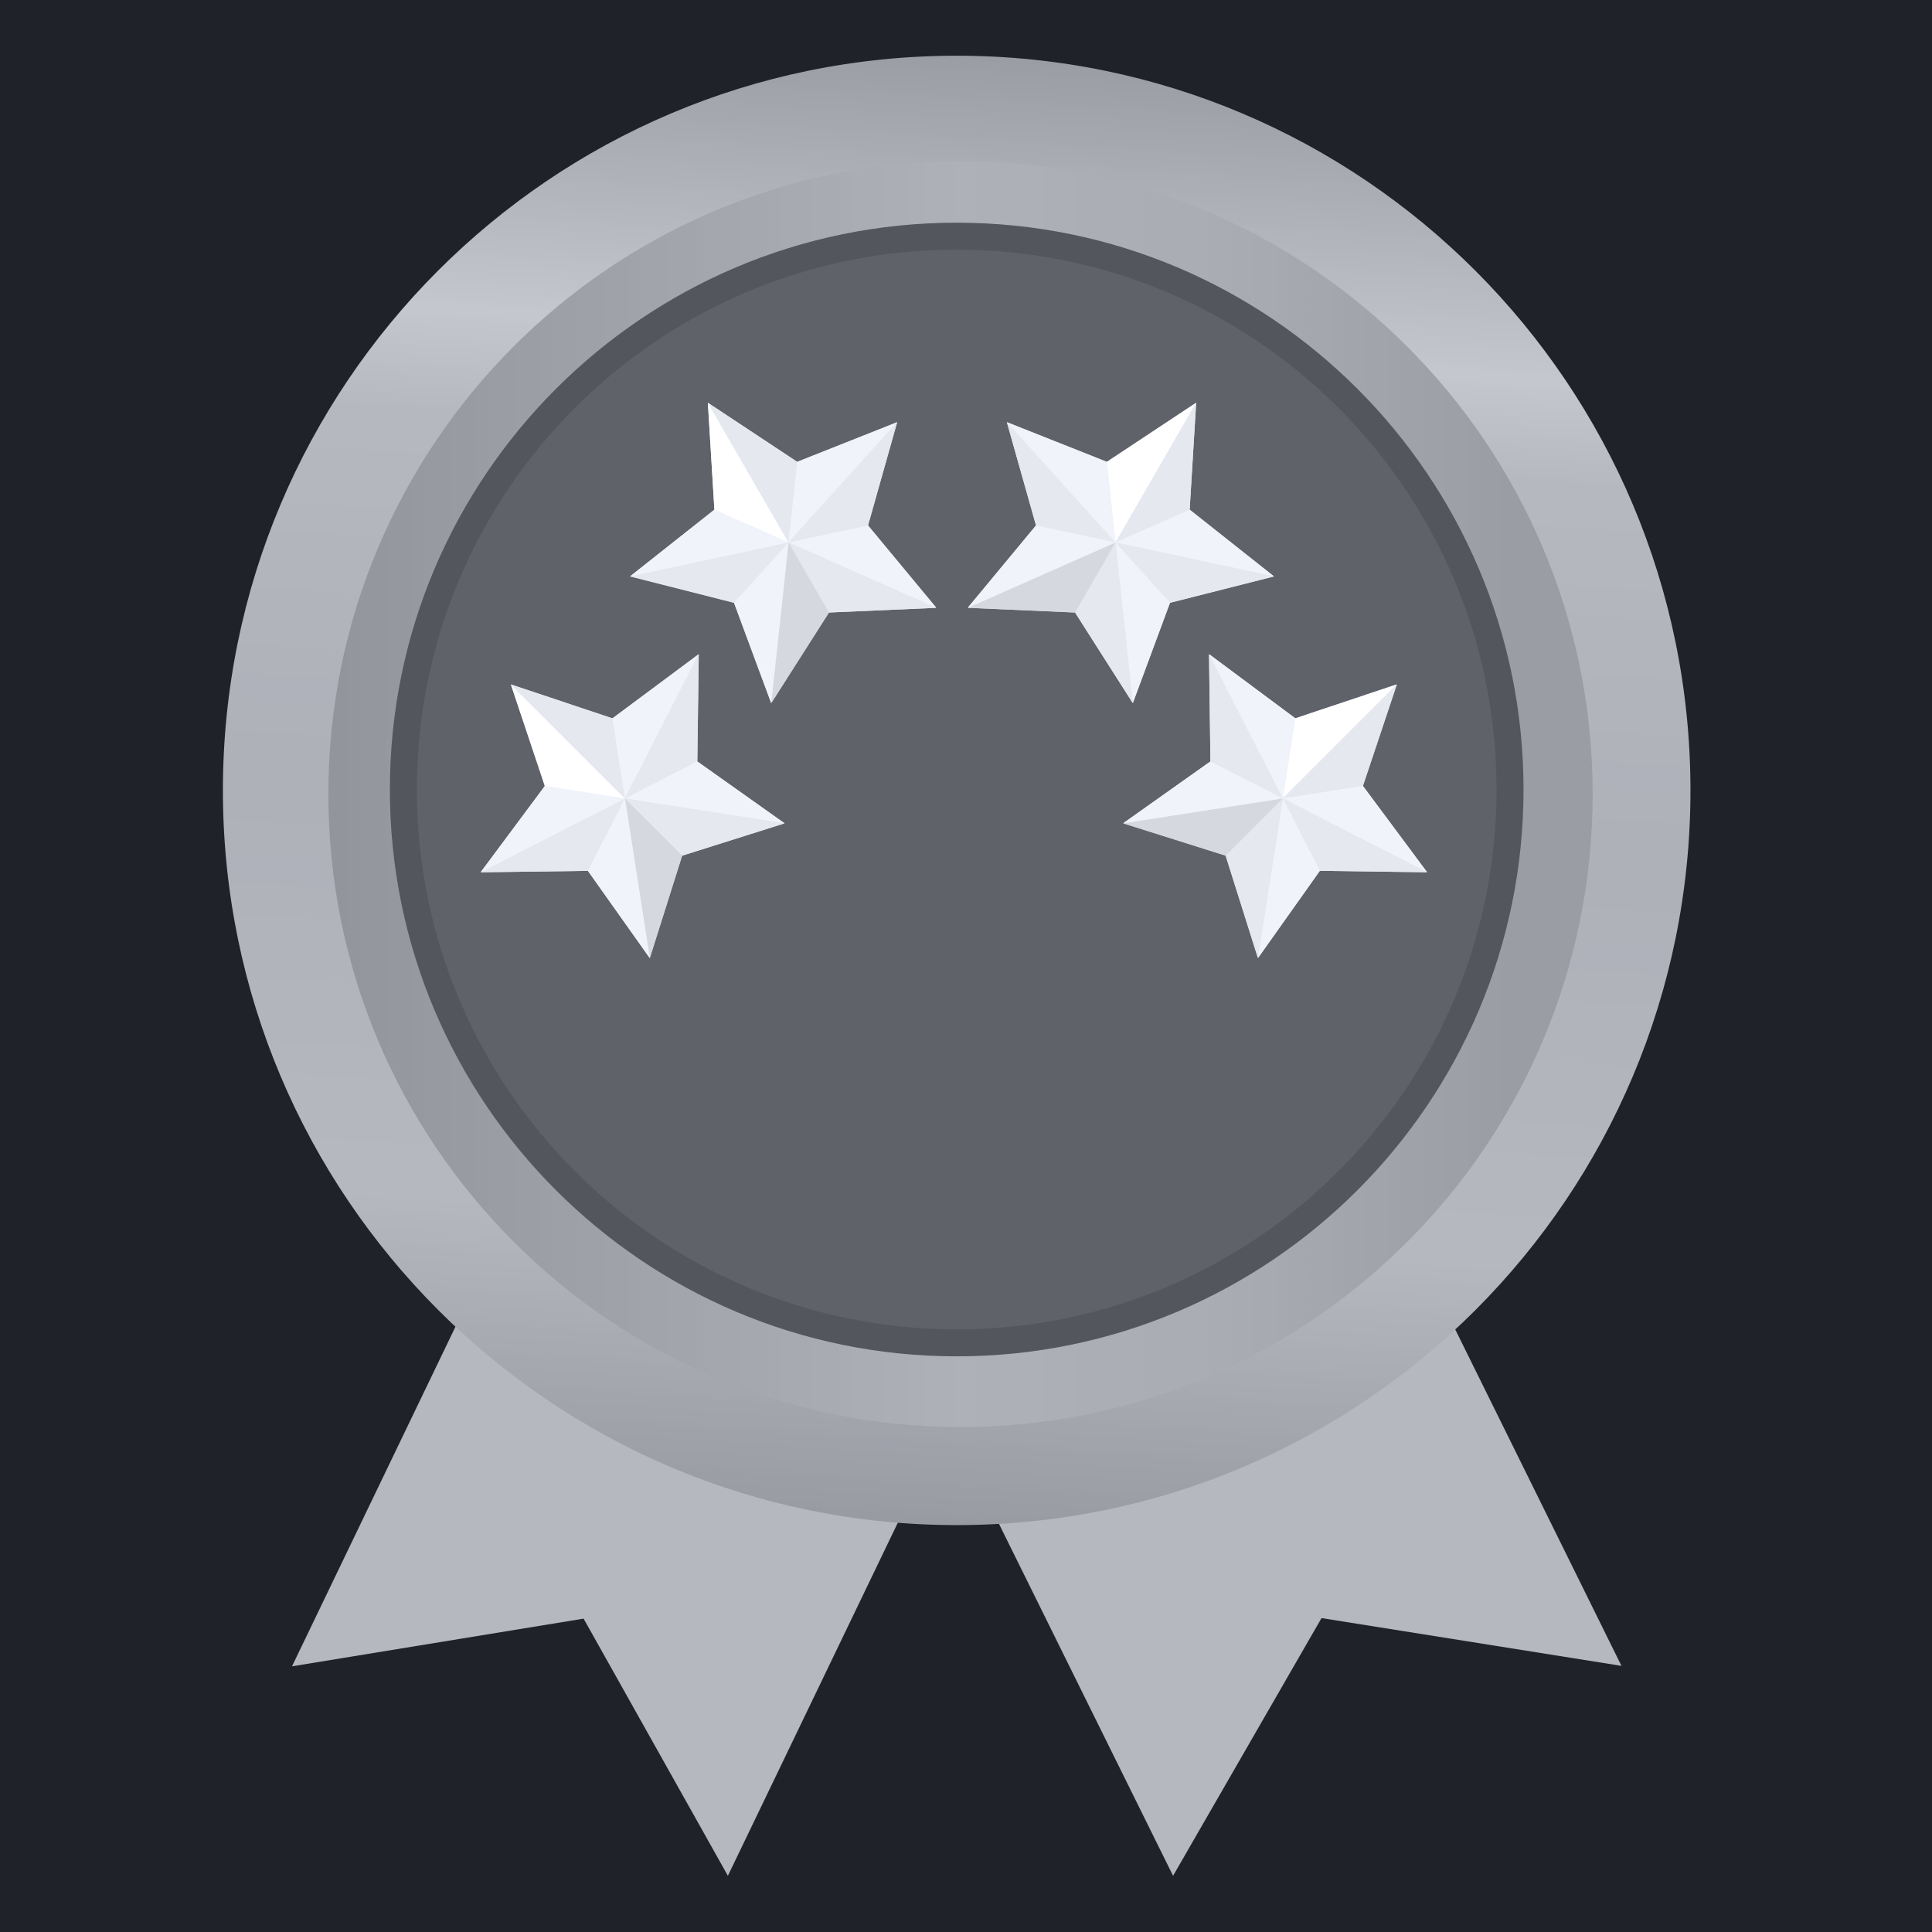
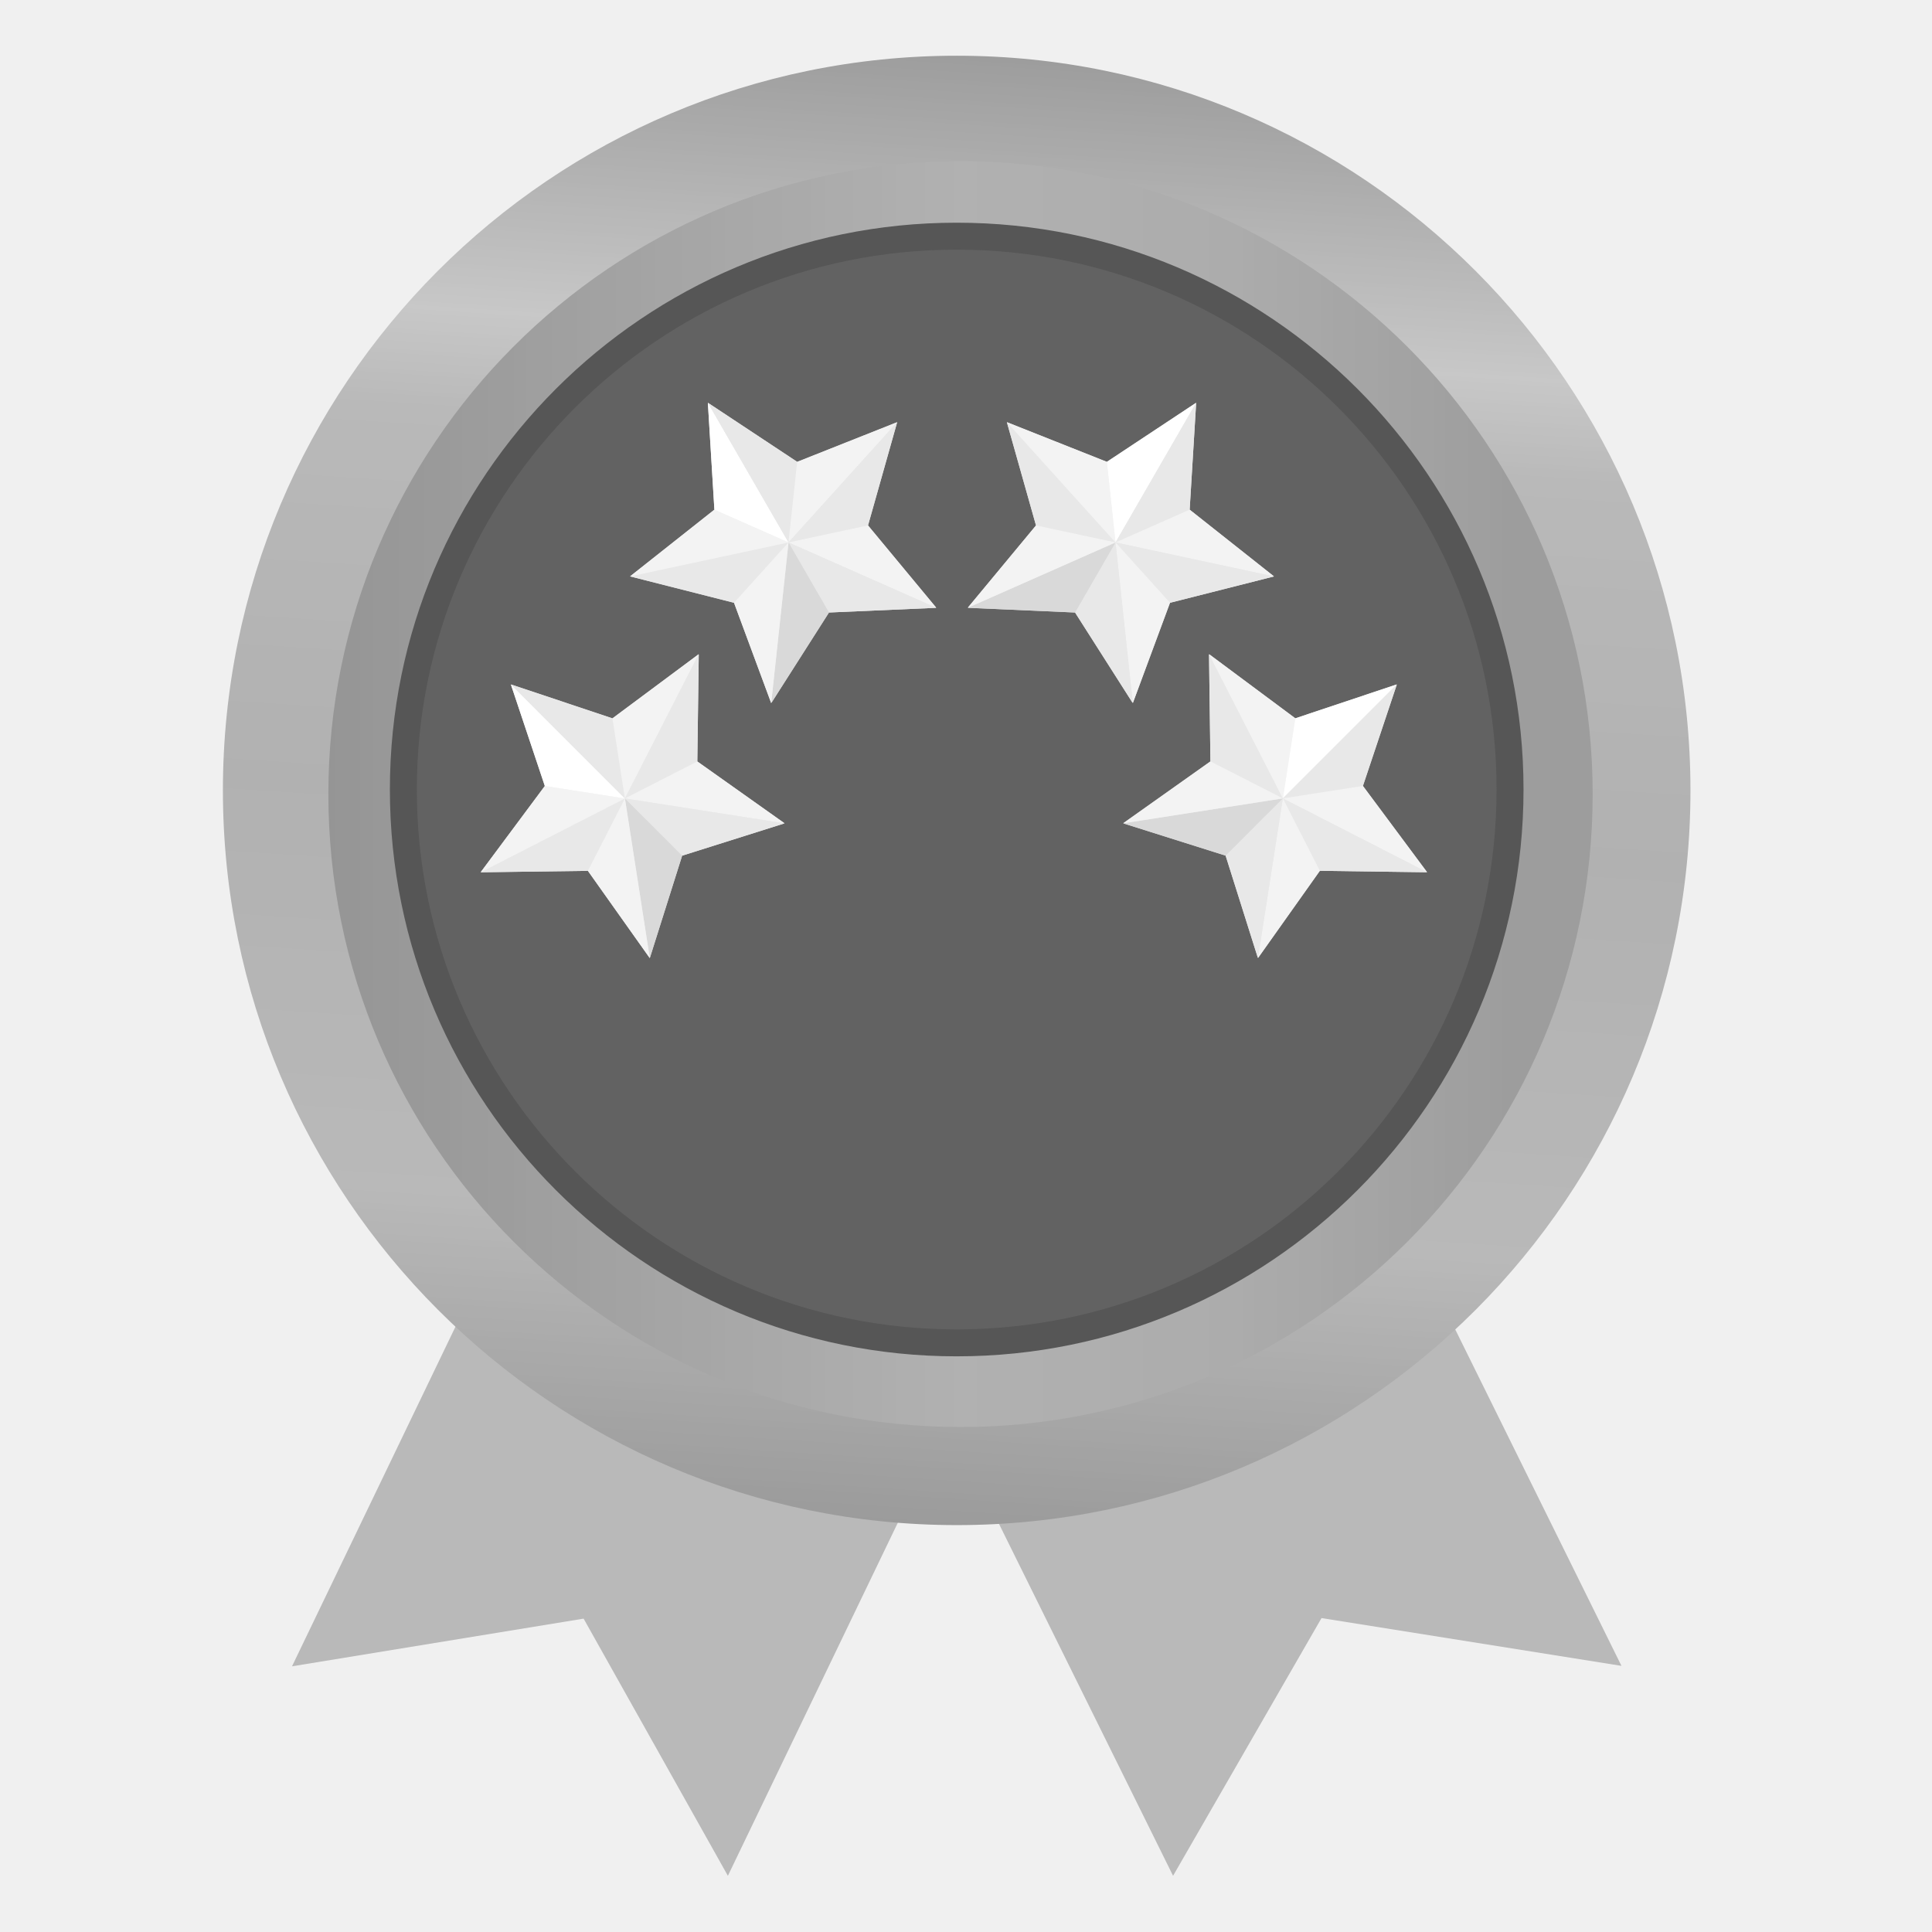
<svg xmlns="http://www.w3.org/2000/svg" width="56" height="56" viewBox="0 0 56 56" fill="none">
-   <rect width="56" height="56" fill="#F5F5F5" />
  <g id="Progress illustrations">
    <g id="Frame 1611">
      <g id="Dark mode">
-         <rect width="4008" height="1424" transform="translate(-2752 -1240)" fill="#20222A" />
        <g id="Illustrations/ Learning path">
-           <rect x="-2695.5" y="-55.5" width="3895" height="183" rx="4.5" stroke="#9747FF" stroke-dasharray="10 5" />
          <g id="Level=Expert, Disabled=true, Size=small" style="mix-blend-mode:luminosity">
            <g id="Frame 323">
              <g id="Advanced">
                <g id="Group 249">
                  <path id="Vector" d="M18.193 29.033L17.703 29.103L8.464 48.299L16.916 46.917L21.098 54.371L28.097 39.83C22.707 39.059 18.508 34.562 18.193 29.033Z" fill="#FFB700" />
                  <path id="Vector_2" d="M37.495 29.05L37.387 29.032C37.045 34.679 32.544 39.238 26.82 39.852L34.002 54.371L38.305 46.901L46.999 48.286L37.495 29.05Z" fill="#FFB700" />
                </g>
                <ellipse id="Ellipse 61" cx="28" cy="23.18" rx="16.692" ry="16.713" fill="#973AA8" />
                <g id="Layer_1" style="mix-blend-mode:hard-light" clip-path="url(#clip0_5502_20087)">
                  <path id="Vector_3" fill-rule="evenodd" clip-rule="evenodd" d="M14.807 19.838L17.752 20.822L20.254 18.961L20.212 22.071L22.742 23.865L19.772 24.802L18.834 27.772L17.04 25.242L13.931 25.284L15.792 22.782L14.807 19.838Z" fill="#E8ECFD" />
                  <path id="Vector_4" fill-rule="evenodd" clip-rule="evenodd" d="M18.114 23.144L13.932 25.283L17.041 25.242L18.114 23.144Z" fill="#E8ECFD" />
                  <path id="Vector_5" fill-rule="evenodd" clip-rule="evenodd" d="M13.932 25.283L18.114 23.144L15.793 22.782L13.932 25.283Z" fill="#F2F5FF" />
                  <path id="Vector_6" fill-rule="evenodd" clip-rule="evenodd" d="M15.792 22.782L18.113 23.144L14.808 19.838L15.792 22.782Z" fill="white" />
                  <path id="Vector_7" fill-rule="evenodd" clip-rule="evenodd" d="M14.808 19.838L18.113 23.144L17.752 20.822L14.808 19.838Z" fill="#E8ECFD" />
                  <path id="Vector_8" fill-rule="evenodd" clip-rule="evenodd" d="M17.752 20.822L18.113 23.144L20.253 18.961L17.752 20.822Z" fill="#F2F5FF" />
                  <path id="Vector_9" fill-rule="evenodd" clip-rule="evenodd" d="M20.254 18.961L18.114 23.144L20.212 22.071L20.254 18.961Z" fill="#E8ECFD" />
                  <path id="Vector_10" fill-rule="evenodd" clip-rule="evenodd" d="M20.212 22.071L18.113 23.144L22.742 23.865L20.212 22.071Z" fill="#F2F5FF" />
                  <path id="Vector_11" fill-rule="evenodd" clip-rule="evenodd" d="M22.742 23.865L18.113 23.144L19.772 24.802L22.742 23.865Z" fill="#E8ECFD" />
                  <path id="Vector_12" fill-rule="evenodd" clip-rule="evenodd" d="M19.773 24.802L18.114 23.144L18.835 27.772L19.773 24.802Z" fill="#D9DFF8" />
                  <path id="Vector_13" fill-rule="evenodd" clip-rule="evenodd" d="M18.835 27.772L18.114 23.144L17.041 25.242L18.835 27.772Z" fill="#F2F5FF" />
                </g>
                <g id="Layer_1_2" style="mix-blend-mode:hard-light" clip-path="url(#clip1_5502_20087)">
                  <path id="Vector_14" fill-rule="evenodd" clip-rule="evenodd" d="M20.518 11.674L23.107 13.387L26.005 12.237L25.16 15.23L27.14 17.618L24.028 17.754L22.354 20.381L21.276 17.472L18.262 16.707L20.707 14.773L20.518 11.674Z" fill="#E8ECFD" />
                  <path id="Vector_15" fill-rule="evenodd" clip-rule="evenodd" d="M22.856 15.723L18.263 16.707L21.277 17.472L22.856 15.723Z" fill="#E8ECFD" />
                  <path id="Vector_16" fill-rule="evenodd" clip-rule="evenodd" d="M18.262 16.707L22.855 15.723L20.707 14.773L18.262 16.707Z" fill="#F2F5FF" />
                  <path id="Vector_17" fill-rule="evenodd" clip-rule="evenodd" d="M20.707 14.773L22.856 15.723L20.518 11.674L20.707 14.773Z" fill="white" />
                  <path id="Vector_18" fill-rule="evenodd" clip-rule="evenodd" d="M20.518 11.674L22.855 15.723L23.107 13.387L20.518 11.674Z" fill="#E8ECFD" />
                  <path id="Vector_19" fill-rule="evenodd" clip-rule="evenodd" d="M23.107 13.387L22.855 15.723L26.005 12.237L23.107 13.387Z" fill="#F2F5FF" />
                  <path id="Vector_20" fill-rule="evenodd" clip-rule="evenodd" d="M26.005 12.237L22.855 15.723L25.16 15.23L26.005 12.237Z" fill="#E8ECFD" />
                  <path id="Vector_21" fill-rule="evenodd" clip-rule="evenodd" d="M25.16 15.23L22.855 15.723L27.14 17.618L25.16 15.23Z" fill="#F2F5FF" />
                  <path id="Vector_22" fill-rule="evenodd" clip-rule="evenodd" d="M27.14 17.618L22.855 15.723L24.028 17.754L27.14 17.618Z" fill="#E8ECFD" />
                  <path id="Vector_23" fill-rule="evenodd" clip-rule="evenodd" d="M24.029 17.754L22.856 15.723L22.354 20.381L24.029 17.754Z" fill="#D9DFF8" />
                  <path id="Vector_24" fill-rule="evenodd" clip-rule="evenodd" d="M22.354 20.381L22.856 15.723L21.276 17.472L22.354 20.381Z" fill="#F2F5FF" />
                </g>
                <g id="Layer_1_3" style="mix-blend-mode:hard-light" clip-path="url(#clip2_5502_20087)">
                  <path id="Vector_25" fill-rule="evenodd" clip-rule="evenodd" d="M40.489 19.837L39.505 22.781L41.366 25.283L38.256 25.241L36.462 27.771L35.525 24.801L32.555 23.864L35.085 22.07L35.044 18.96L37.545 20.821L40.489 19.837Z" fill="#E8ECFD" />
                  <path id="Vector_26" fill-rule="evenodd" clip-rule="evenodd" d="M37.184 23.142L35.044 18.96L35.085 22.07L37.184 23.142Z" fill="#E8ECFD" />
                  <path id="Vector_27" fill-rule="evenodd" clip-rule="evenodd" d="M35.044 18.96L37.184 23.142L37.546 20.821L35.044 18.96Z" fill="#F2F5FF" />
                  <path id="Vector_28" fill-rule="evenodd" clip-rule="evenodd" d="M37.545 20.821L37.184 23.142L40.489 19.837L37.545 20.821Z" fill="white" />
                  <path id="Vector_29" fill-rule="evenodd" clip-rule="evenodd" d="M40.489 19.837L37.183 23.143L39.505 22.781L40.489 19.837Z" fill="#E8ECFD" />
                  <path id="Vector_30" fill-rule="evenodd" clip-rule="evenodd" d="M39.505 22.781L37.183 23.142L41.366 25.283L39.505 22.781Z" fill="#F2F5FF" />
                  <path id="Vector_31" fill-rule="evenodd" clip-rule="evenodd" d="M41.367 25.283L37.184 23.142L38.257 25.241L41.367 25.283Z" fill="#E8ECFD" />
                  <path id="Vector_32" fill-rule="evenodd" clip-rule="evenodd" d="M38.257 25.241L37.184 23.142L36.462 27.771L38.257 25.241Z" fill="#F2F5FF" />
                  <path id="Vector_33" fill-rule="evenodd" clip-rule="evenodd" d="M36.462 27.771L37.184 23.142L35.525 24.801L36.462 27.771Z" fill="#E8ECFD" />
                  <path id="Vector_34" fill-rule="evenodd" clip-rule="evenodd" d="M35.525 24.801L37.183 23.142L32.554 23.864L35.525 24.801Z" fill="#D9DFF8" />
                  <path id="Vector_35" fill-rule="evenodd" clip-rule="evenodd" d="M32.554 23.864L37.183 23.142L35.085 22.07L32.554 23.864Z" fill="#F2F5FF" />
                </g>
                <g id="Layer_1_4" style="mix-blend-mode:hard-light" clip-path="url(#clip3_5502_20087)">
                  <path id="Vector_36" fill-rule="evenodd" clip-rule="evenodd" d="M34.671 11.674L34.483 14.773L36.928 16.708L33.913 17.472L32.835 20.381L31.161 17.754L28.049 17.617L30.029 15.23L29.184 12.237L32.083 13.387L34.671 11.674Z" fill="#E8ECFD" />
                  <path id="Vector_37" fill-rule="evenodd" clip-rule="evenodd" d="M32.334 15.723L29.185 12.237L30.029 15.23L32.334 15.723Z" fill="#E8ECFD" />
                  <path id="Vector_38" fill-rule="evenodd" clip-rule="evenodd" d="M29.185 12.237L32.334 15.723L32.083 13.387L29.185 12.237Z" fill="#F2F5FF" />
                  <path id="Vector_39" fill-rule="evenodd" clip-rule="evenodd" d="M32.083 13.387L32.334 15.723L34.671 11.674L32.083 13.387Z" fill="white" />
                  <path id="Vector_40" fill-rule="evenodd" clip-rule="evenodd" d="M34.672 11.674L32.334 15.723L34.483 14.773L34.672 11.674Z" fill="#E8ECFD" />
                  <path id="Vector_41" fill-rule="evenodd" clip-rule="evenodd" d="M34.483 14.773L32.334 15.723L36.928 16.708L34.483 14.773Z" fill="#F2F5FF" />
                  <path id="Vector_42" fill-rule="evenodd" clip-rule="evenodd" d="M36.928 16.708L32.334 15.723L33.913 17.472L36.928 16.708Z" fill="#E8ECFD" />
                  <path id="Vector_43" fill-rule="evenodd" clip-rule="evenodd" d="M33.913 17.472L32.334 15.723L32.835 20.381L33.913 17.472Z" fill="#F2F5FF" />
                  <path id="Vector_44" fill-rule="evenodd" clip-rule="evenodd" d="M32.835 20.381L32.334 15.723L31.161 17.754L32.835 20.381Z" fill="#E8ECFD" />
                  <path id="Vector_45" fill-rule="evenodd" clip-rule="evenodd" d="M31.162 17.754L32.334 15.723L28.05 17.618L31.162 17.754Z" fill="#D9DFF8" />
                  <path id="Vector_46" fill-rule="evenodd" clip-rule="evenodd" d="M28.05 17.618L32.334 15.723L30.03 15.23L28.05 17.618Z" fill="#F2F5FF" />
                </g>
                <g id="Group">
                  <path id="Vector_47" d="M27.73 1.615C15.97 1.615 6.461 11.16 6.461 22.91C6.461 34.661 15.994 44.206 27.73 44.206C39.49 44.206 48.999 34.661 48.999 22.91C48.999 11.16 39.49 1.615 27.73 1.615ZM27.73 38.762C18.988 38.762 11.898 31.663 11.898 22.91C11.898 14.157 18.988 7.059 27.73 7.059C36.473 7.059 43.562 14.157 43.562 22.91C43.562 31.663 36.473 38.762 27.73 38.762Z" fill="url(#paint0_linear_5502_20087)" />
                  <path id="Vector_48" d="M27.841 4.672C17.709 4.672 9.518 12.898 9.518 23.017C9.518 33.161 17.733 41.363 27.841 41.363C37.972 41.363 46.164 33.138 46.164 23.017C46.164 12.898 37.948 4.672 27.841 4.672ZM27.841 38.869C19.098 38.869 12.009 31.771 12.009 23.017C12.009 14.264 19.098 7.166 27.841 7.166C36.583 7.166 43.673 14.264 43.673 23.017C43.673 31.771 36.583 38.869 27.841 38.869Z" fill="url(#paint1_linear_5502_20087)" />
                  <path id="Vector_49" d="M27.73 6.455C18.663 6.455 11.301 13.818 11.301 22.884C11.301 31.951 18.663 39.314 27.73 39.314C36.797 39.314 44.16 31.951 44.16 22.884C44.16 13.818 36.797 6.455 27.73 6.455ZM27.73 38.533C19.089 38.533 12.082 31.525 12.082 22.884C12.082 14.244 19.089 7.236 27.73 7.236C36.371 7.236 43.379 14.244 43.379 22.884C43.379 31.525 36.371 38.533 27.73 38.533Z" fill="#822FAF" />
                </g>
              </g>
            </g>
          </g>
        </g>
      </g>
    </g>
  </g>
  <defs>
    <linearGradient id="paint0_linear_5502_20087" x1="29.103" y1="1.654" x2="26.235" y2="45.872" gradientUnits="userSpaceOnUse">
      <stop stop-color="#FF8800" />
      <stop offset="0.188" stop-color="#FFD000" />
      <stop offset="0.255" stop-color="#FFB700" />
      <stop offset="0.5" stop-color="#FFAA00" />
      <stop offset="0.765" stop-color="#FFB700" />
      <stop offset="1" stop-color="#FF7B00" />
    </linearGradient>
    <linearGradient id="paint1_linear_5502_20087" x1="9.511" y1="23.021" x2="46.166" y2="23.021" gradientUnits="userSpaceOnUse">
      <stop stop-color="#FF7B00" />
      <stop offset="0.263" stop-color="#FF9500" />
      <stop offset="0.5" stop-color="#FFAA00" />
      <stop offset="0.71" stop-color="#FFA200" />
      <stop offset="0.941" stop-color="#FF8800" />
    </linearGradient>
    <clipPath id="clip0_5502_20087">
      <rect width="8.941" height="8.458" fill="white" transform="translate(11.6465 22.9989) rotate(-45)" />
    </clipPath>
    <clipPath id="clip1_5502_20087">
      <rect width="8.941" height="8.458" fill="white" transform="translate(16.6465 13.9095) rotate(-30)" />
    </clipPath>
    <clipPath id="clip2_5502_20087">
      <rect width="8.941" height="8.458" fill="white" transform="translate(37.3281 16.6757) rotate(45)" />
    </clipPath>
    <clipPath id="clip3_5502_20087">
      <rect width="8.941" height="8.458" fill="white" transform="translate(30.7998 9.43896) rotate(30)" />
    </clipPath>
  </defs>
</svg>
